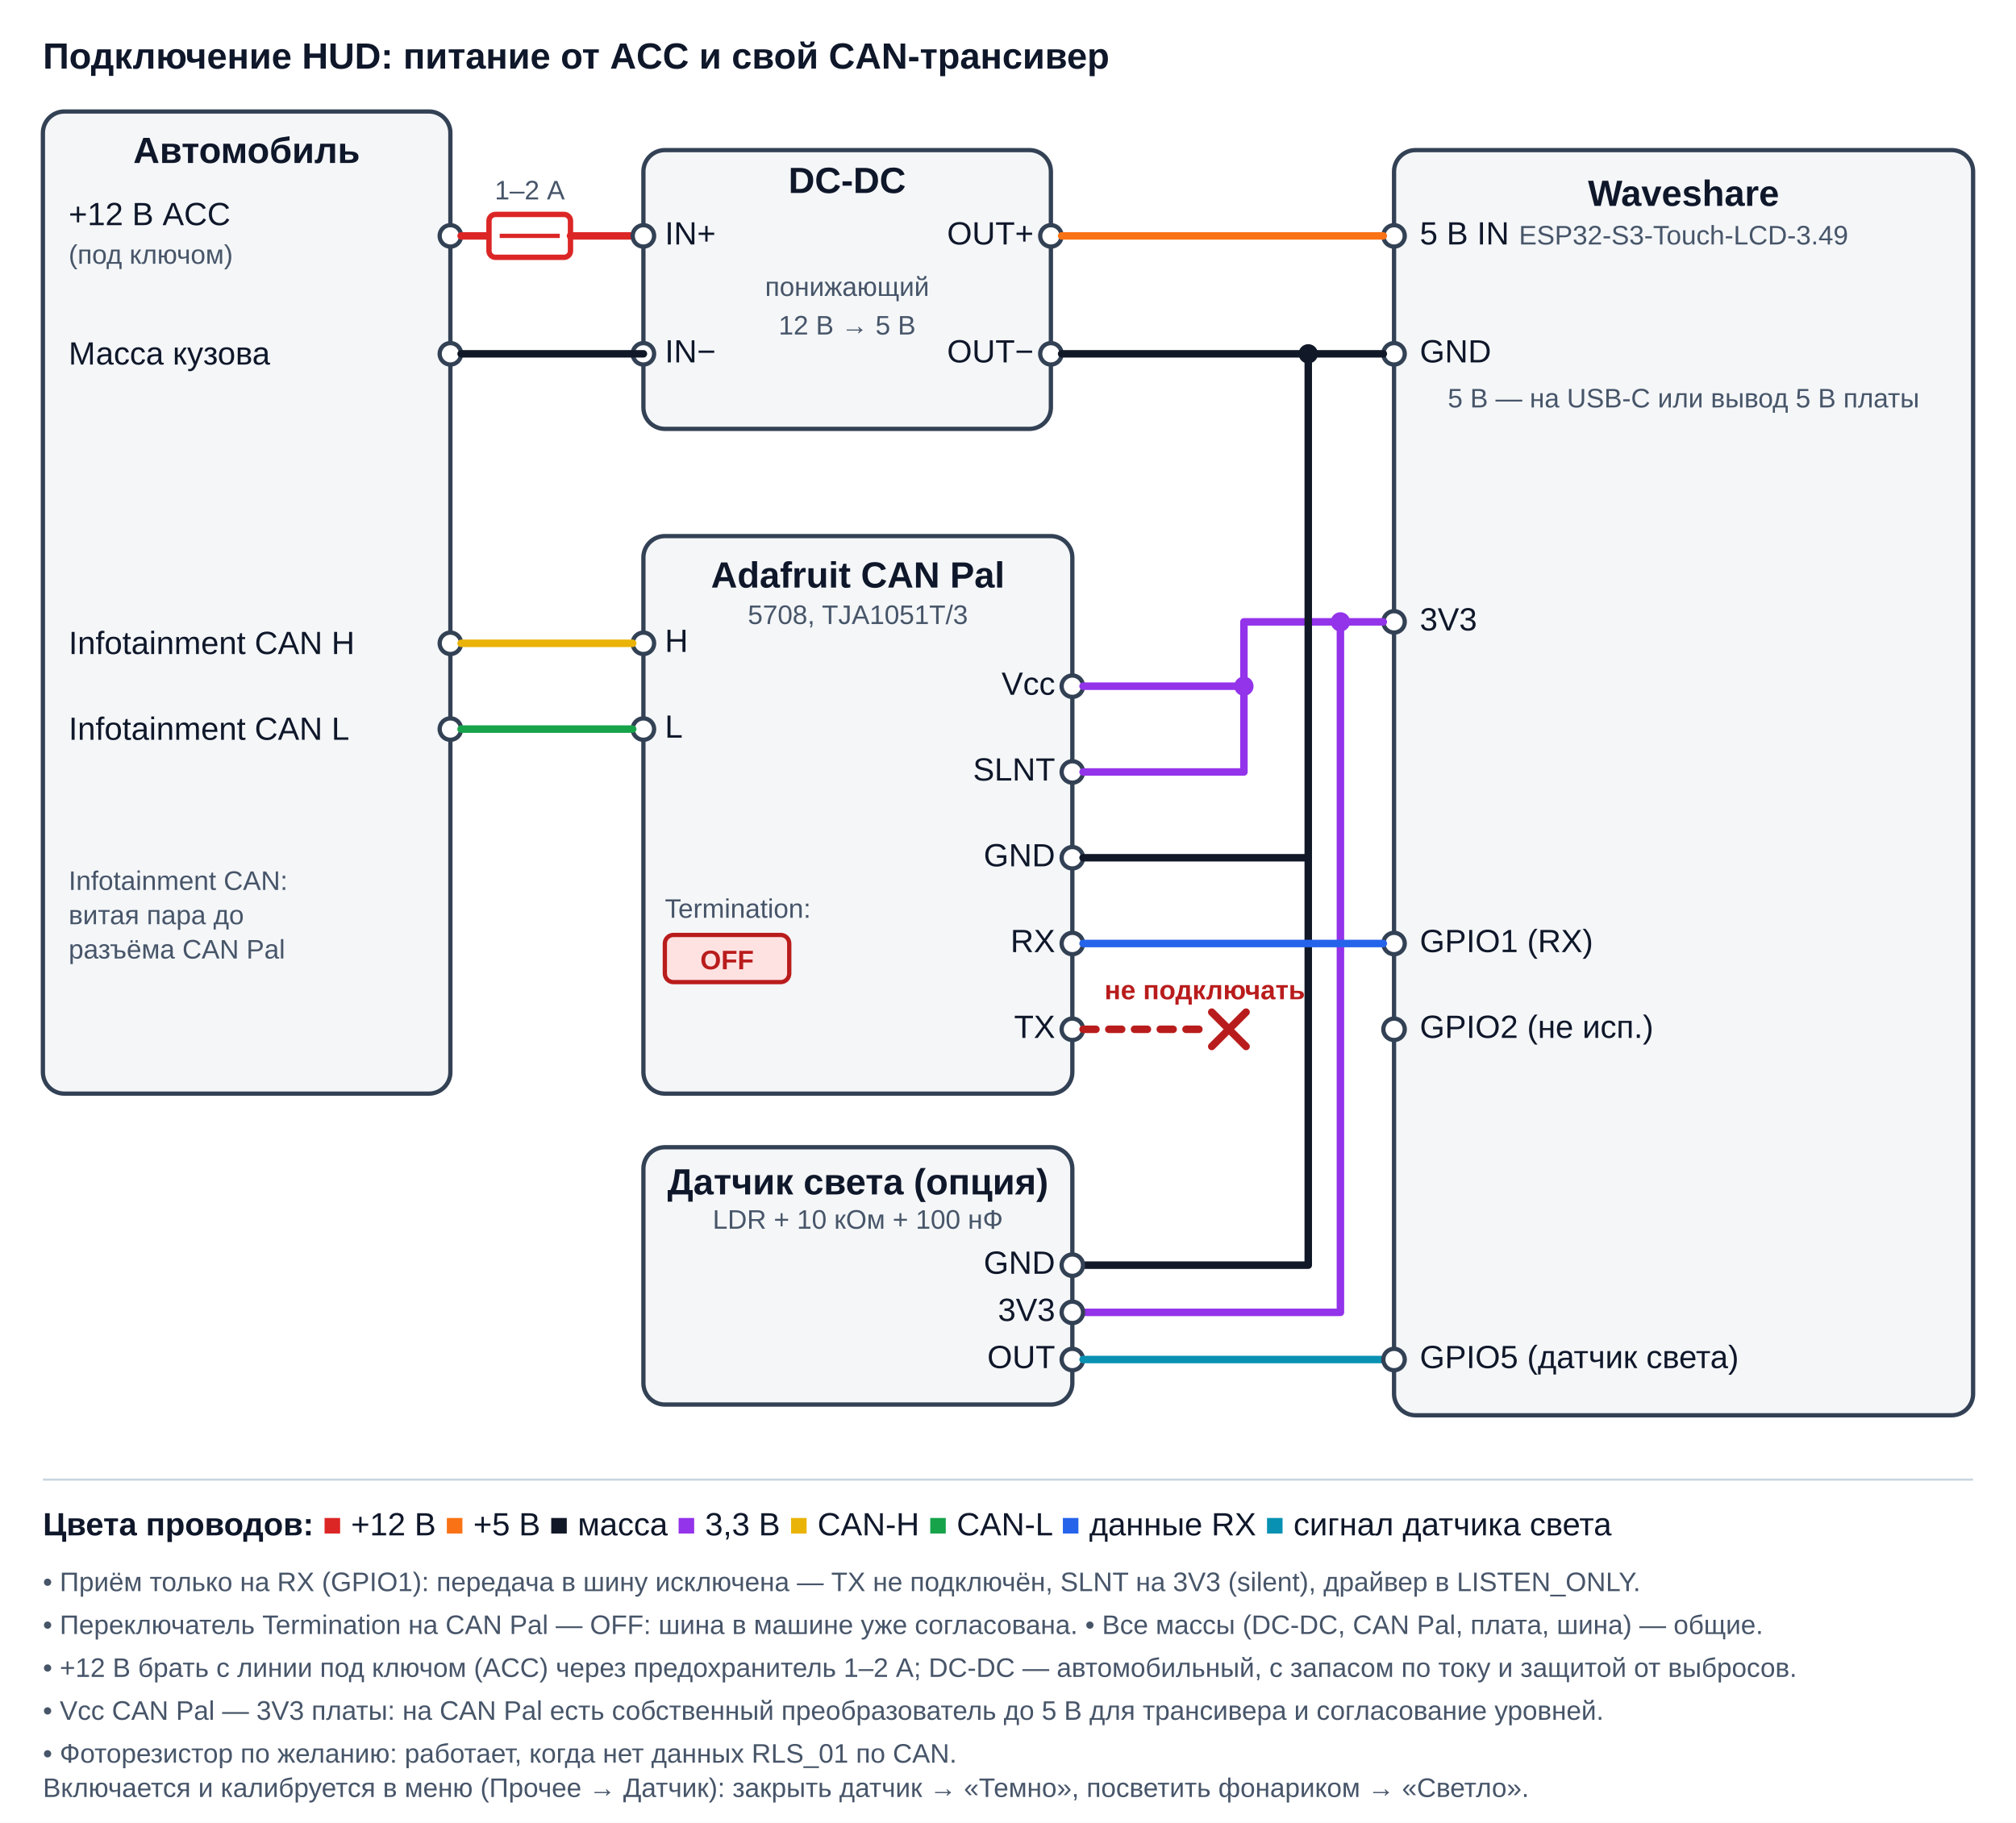
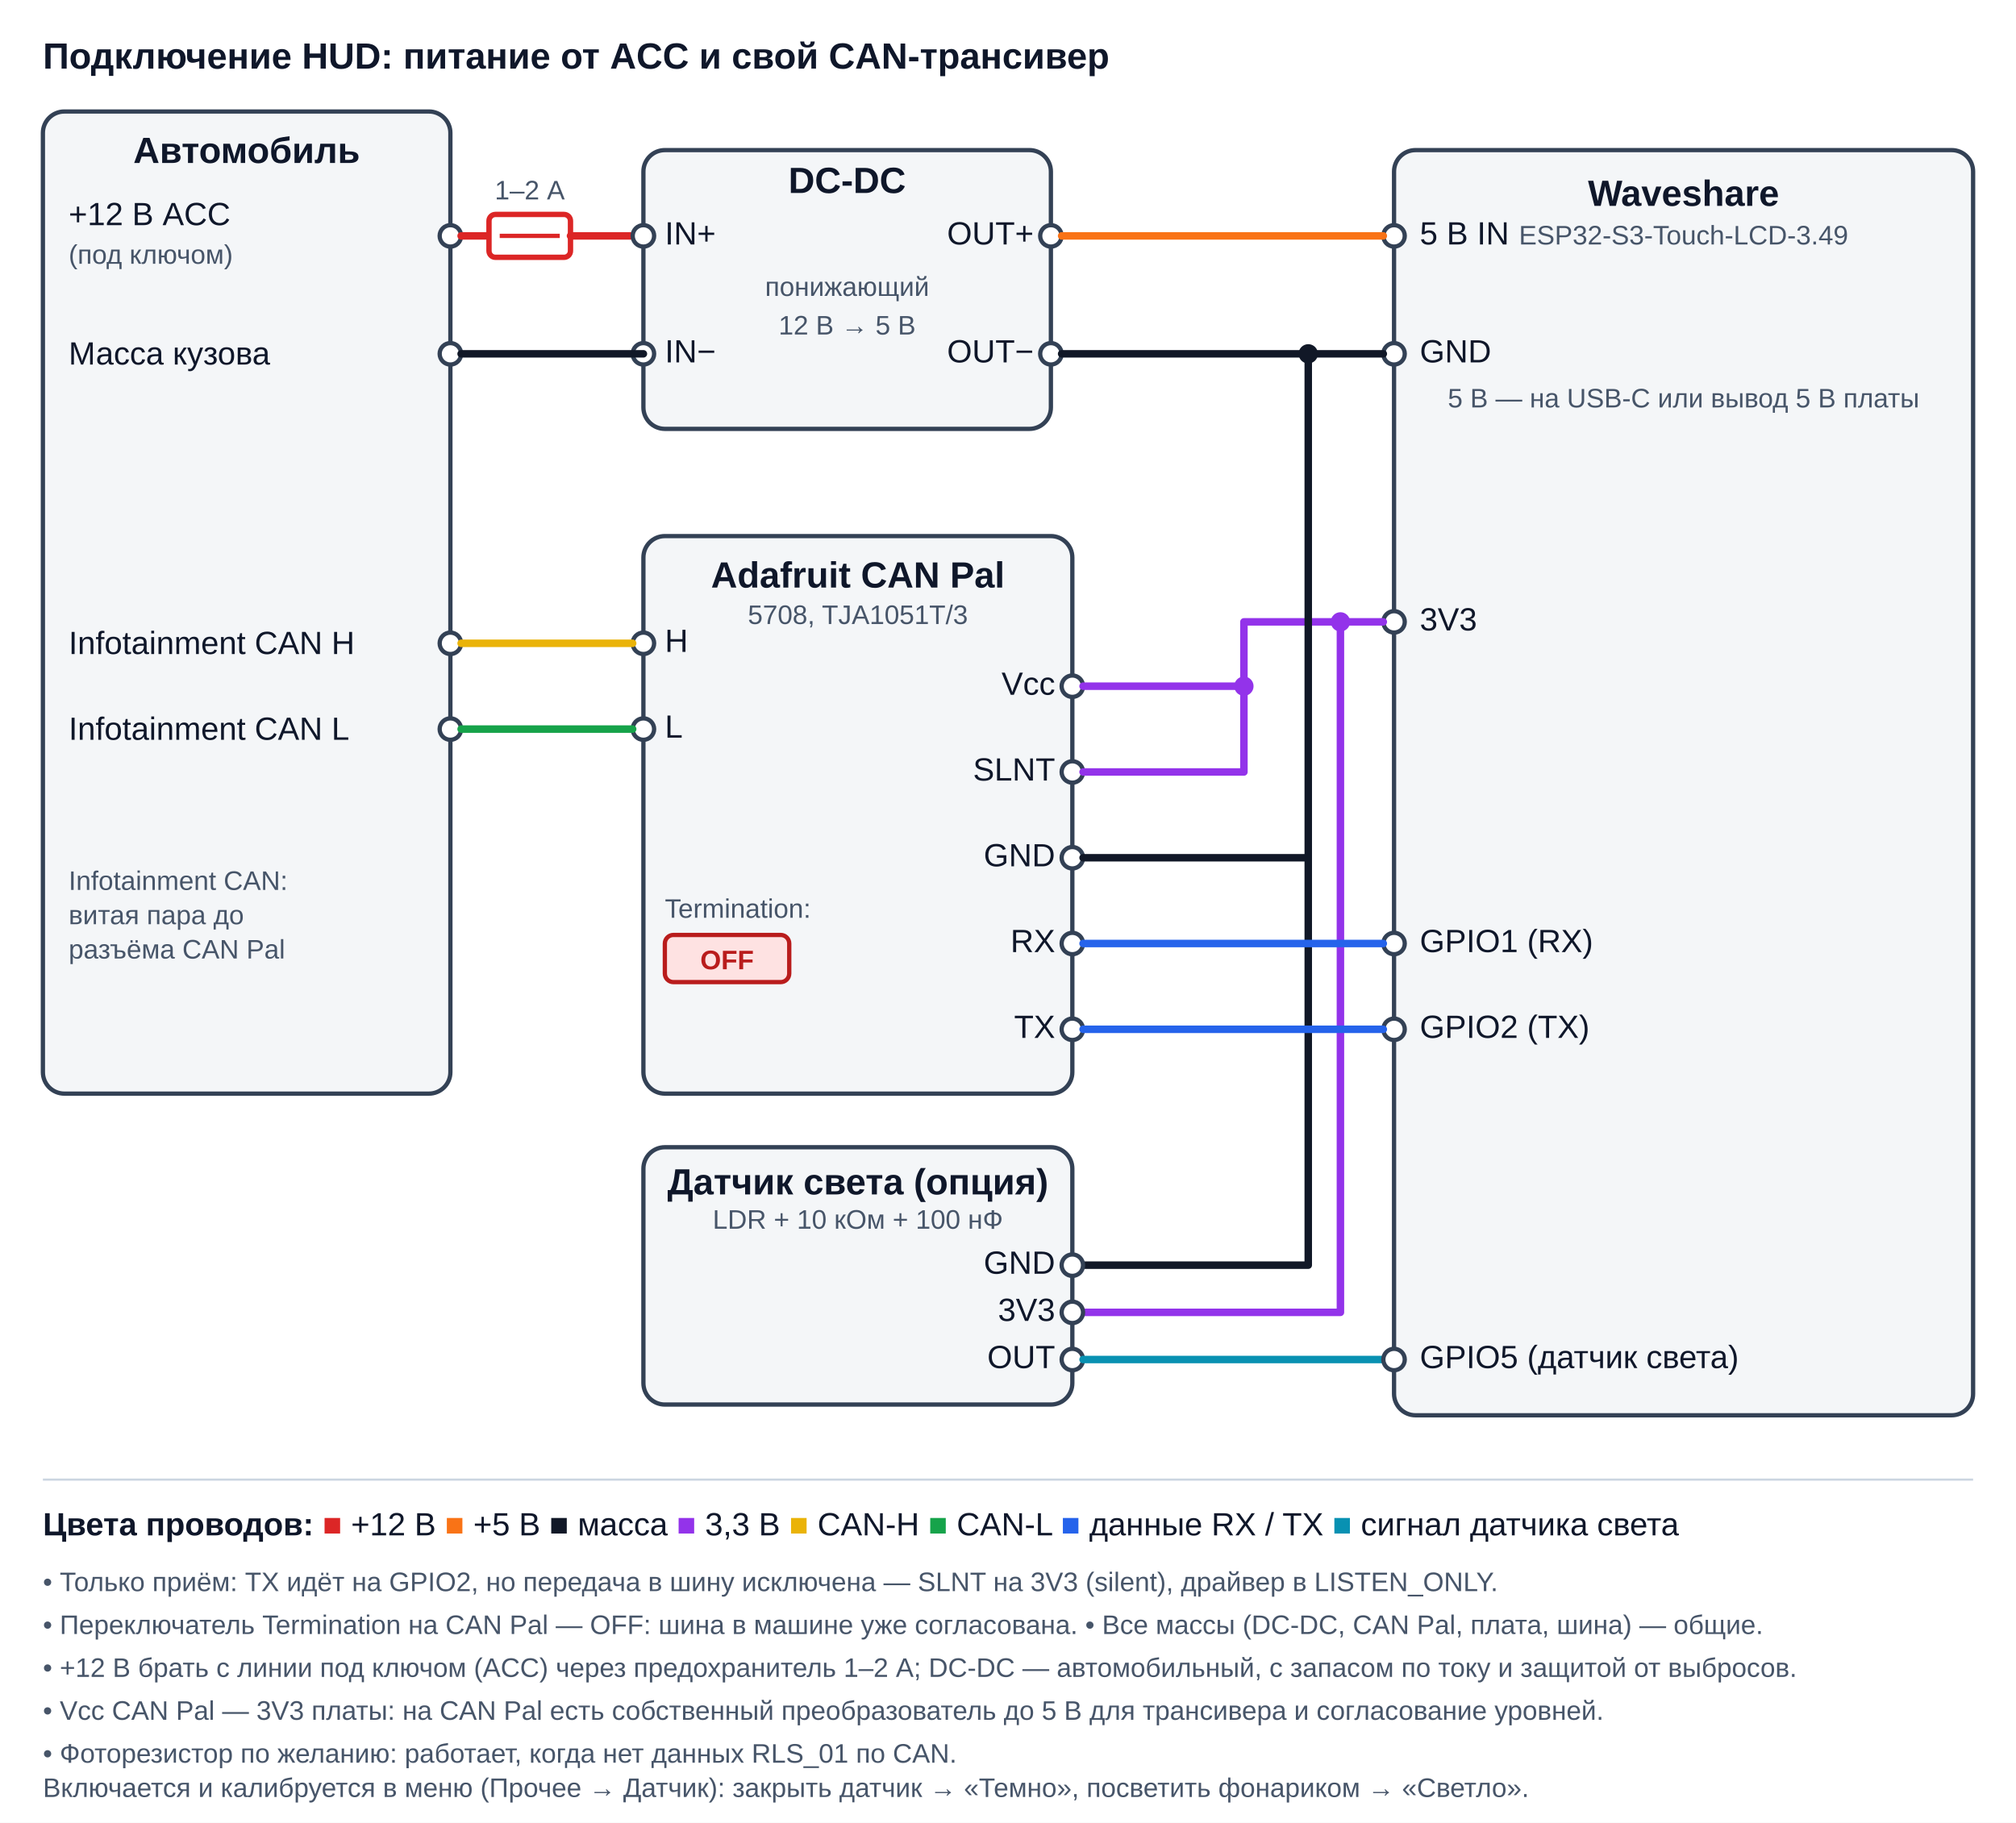
<svg xmlns="http://www.w3.org/2000/svg" viewBox="0 0 940 850" width="940" height="850" font-family="Arial, Helvetica, sans-serif">
  <rect width="940" height="850" fill="#ffffff" />
  <defs>
    <style>
      .box{fill:#f4f6f8;stroke:#334155;stroke-width:2;rx:10}
      .t{font-size:15px;fill:#0f172a}
      .h{font-size:17px;font-weight:bold;fill:#0f172a}
      .s{font-size:12.5px;fill:#475569}
      .w{fill:none;stroke-width:3.5;stroke-linecap:round;stroke-linejoin:round}
      .pin{fill:#ffffff;stroke:#334155;stroke-width:2}
      .nc{font-size:12.5px;fill:#b91c1c;font-weight:bold}
    </style>
  </defs>
  <text x="20" y="32" class="h" font-size="20">Подключение HUD: питание от ACC и свой CAN-трансивер</text>
  <rect x="20" y="52" width="190" height="458" rx="10" class="box" />
  <text x="115" y="76" class="h" text-anchor="middle">Автомобиль</text>
  <text x="32" y="105" class="t">+12 В ACC</text>
  <text x="32" y="123" class="s">(под ключом)</text>
  <text x="32" y="165" class="t" dy="5">Масса кузова</text>
  <text x="32" y="300" class="t" dy="5">Infotainment CAN H</text>
  <text x="32" y="340" class="t" dy="5">Infotainment CAN L</text>
  <text x="32" y="415" class="s">Infotainment CAN:</text>
  <text x="32" y="431" class="s">витая пара до</text>
  <text x="32" y="447" class="s">разъёма CAN Pal</text>
  <circle cx="210" cy="110" r="5" class="pin" />
  <circle cx="210" cy="165" r="5" class="pin" />
  <circle cx="210" cy="300" r="5" class="pin" />
  <circle cx="210" cy="340" r="5" class="pin" />
  <path class="w" stroke="#dc2626" d="M215 110 H228" />
  <rect x="228" y="100" width="38" height="20" rx="3" fill="#fff" stroke="#dc2626" stroke-width="2.5" />
  <path d="M233 110 H261" stroke="#dc2626" stroke-width="2" />
  <path class="w" stroke="#dc2626" d="M266 110 H300" />
  <text x="247" y="93" class="s" text-anchor="middle">1–2 А</text>
  <rect x="300" y="70" width="190" height="130" rx="10" class="box" />
  <text x="395" y="90" class="h" text-anchor="middle">DC-DC</text>
  <text x="395" y="138" class="s" text-anchor="middle">понижающий</text>
  <text x="395" y="156" class="s" text-anchor="middle">12 В → 5 В</text>
  <text x="310" y="110" class="t" dy="4">IN+</text>
  <text x="310" y="165" class="t" dy="4">IN−</text>
  <text x="482" y="110" class="t" dy="4" text-anchor="end">OUT+</text>
  <text x="482" y="165" class="t" dy="4" text-anchor="end">OUT−</text>
  <circle cx="300" cy="110" r="5" class="pin" />
  <circle cx="300" cy="165" r="5" class="pin" />
  <circle cx="490" cy="110" r="5" class="pin" />
  <circle cx="490" cy="165" r="5" class="pin" />
  <path class="w" stroke="#111827" d="M215 165 H300" />
  <rect x="650" y="70" width="270" height="590" rx="10" class="box" />
  <text x="785" y="96" class="h" text-anchor="middle">Waveshare</text>
  <text x="785" y="114" class="s" text-anchor="middle">ESP32-S3-Touch-LCD-3.49</text>
  <text x="662" y="110" class="t" dy="4">5 В IN</text>
  <text x="662" y="165" class="t" dy="4">GND</text>
  <text x="662" y="290" class="t" dy="4">3V3</text>
  <text x="662" y="440" class="t" dy="4">GPIO1 (RX)</text>
-   <text x="662" y="480" class="t" dy="4">GPIO2 (не исп.)</text>
+   <text x="662" y="480" class="t" dy="4">GPIO2 (TX)</text>
  <text x="785" y="190" class="s" text-anchor="middle">5 В — на USB-C или вывод 5 В платы</text>
  <circle cx="650" cy="110" r="5" class="pin" />
  <circle cx="650" cy="165" r="5" class="pin" />
  <circle cx="650" cy="290" r="5" class="pin" />
  <circle cx="650" cy="440" r="5" class="pin" />
  <circle cx="650" cy="480" r="5" class="pin" />
  <path class="w" stroke="#f97316" d="M495 110 H645" />
  <path class="w" stroke="#111827" d="M495 165 H645" />
  <rect x="300" y="250" width="200" height="260" rx="10" class="box" />
  <text x="400" y="274" class="h" text-anchor="middle">Adafruit CAN Pal</text>
  <text x="400" y="291" class="s" text-anchor="middle">5708, TJA1051T/3</text>
  <text x="310" y="300" class="t" dy="4">H</text>
  <text x="310" y="340" class="t" dy="4">L</text>
  <text x="492" y="320" class="t" dy="4" text-anchor="end">Vcc</text>
  <text x="492" y="360" class="t" dy="4" text-anchor="end">SLNT</text>
  <text x="492" y="400" class="t" dy="4" text-anchor="end">GND</text>
  <text x="492" y="440" class="t" dy="4" text-anchor="end">RX</text>
  <text x="492" y="480" class="t" dy="4" text-anchor="end">TX</text>
  <text x="310" y="428" class="s">Termination:</text>
  <rect x="310" y="436" width="58" height="22" rx="4" fill="#fee2e2" stroke="#b91c1c" stroke-width="2" />
  <text x="339" y="452" class="nc" text-anchor="middle">OFF</text>
  <circle cx="300" cy="300" r="5" class="pin" />
  <circle cx="300" cy="340" r="5" class="pin" />
  <circle cx="500" cy="320" r="5" class="pin" />
  <circle cx="500" cy="360" r="5" class="pin" />
  <circle cx="500" cy="400" r="5" class="pin" />
  <circle cx="500" cy="440" r="5" class="pin" />
  <circle cx="500" cy="480" r="5" class="pin" />
  <path class="w" stroke="#eab308" d="M215 300 H295" />
  <path class="w" stroke="#16a34a" d="M215 340 H295" />
  <path class="w" stroke="#9333ea" d="M505 320 H580 V290 H645" />
  <path class="w" stroke="#9333ea" d="M505 360 H580 V320" />
  <circle cx="580" cy="320" r="4.5" fill="#9333ea" />
  <path class="w" stroke="#9333ea" d="M625 290 V612 H505" />
  <circle cx="625" cy="290" r="4.5" fill="#9333ea" />
  <path class="w" stroke="#111827" d="M505 400 H610 V165 M610 400 V590 H505" />
  <circle cx="610" cy="165" r="4.5" fill="#111827" />
  <path class="w" stroke="#2563eb" d="M505 440 H645" />
-   <path class="w" stroke="#b91c1c" stroke-dasharray="6 6" d="M505 480 H560" />
-   <path stroke="#b91c1c" stroke-width="3.5" stroke-linecap="round" d="M565 472 L581 488 M581 472 L565 488" />
-   <text x="515" y="466" class="nc">не подключать</text>
+   <path class="w" stroke="#2563eb" d="M505 480 H645" />
  <rect x="300" y="535" width="200" height="120" rx="10" class="box" />
  <text x="400" y="557" class="h" text-anchor="middle" font-size="15">Датчик света (опция)</text>
  <text x="400" y="573" class="s" text-anchor="middle">LDR + 10 кОм + 100 нФ</text>
  <text x="492" y="590" class="t" dy="4" text-anchor="end">GND</text>
  <text x="492" y="612" class="t" dy="4" text-anchor="end">3V3</text>
  <text x="492" y="634" class="t" dy="4" text-anchor="end">OUT</text>
  <circle cx="500" cy="590" r="5" class="pin" />
  <circle cx="500" cy="612" r="5" class="pin" />
  <circle cx="500" cy="634" r="5" class="pin" />
  <path class="w" stroke="#0891b2" d="M505 634 H645" />
  <text x="662" y="634" class="t" dy="4">GPIO5 (датчик света)</text>
  <circle cx="650" cy="634" r="5" class="pin" />
  <g transform="translate(0,150)">
    <line x1="20" y1="540" x2="920" y2="540" stroke="#cbd5e1" />
    <text x="20" y="566" class="t">
      <tspan font-weight="bold">Цвета проводов:</tspan>
-       <tspan fill="#dc2626">■</tspan> +12 В   <tspan fill="#f97316">■</tspan> +5 В   <tspan fill="#111827">■</tspan> масса   <tspan fill="#9333ea">■</tspan> 3,3 В   <tspan fill="#eab308">■</tspan> CAN-H   <tspan fill="#16a34a">■</tspan> CAN-L   <tspan fill="#2563eb">■</tspan> данные RX   <tspan fill="#0891b2">■</tspan> сигнал датчика света</text>
-     <text x="20" y="592" class="s">• Приём только на RX (GPIO1): передача в шину исключена — TX не подключён, SLNT на 3V3 (silent), драйвер в LISTEN_ONLY.</text>
+       <tspan fill="#dc2626">■</tspan> +12 В   <tspan fill="#f97316">■</tspan> +5 В   <tspan fill="#111827">■</tspan> масса   <tspan fill="#9333ea">■</tspan> 3,3 В   <tspan fill="#eab308">■</tspan> CAN-H   <tspan fill="#16a34a">■</tspan> CAN-L   <tspan fill="#2563eb">■</tspan> данные RX / TX   <tspan fill="#0891b2">■</tspan> сигнал датчика света</text>
+     <text x="20" y="592" class="s">• Только приём: TX идёт на GPIO2, но передача в шину исключена — SLNT на 3V3 (silent), драйвер в LISTEN_ONLY.</text>
    <text x="20" y="612" class="s">• Переключатель Termination на CAN Pal — OFF: шина в машине уже согласована.  • Все массы (DC-DC, CAN Pal, плата, шина) — общие.</text>
    <text x="20" y="632" class="s">• +12 В брать с линии под ключом (ACC) через предохранитель 1–2 А; DC-DC — автомобильный, с запасом по току и защитой от выбросов.</text>
    <text x="20" y="652" class="s">• Vcc CAN Pal — 3V3 платы: на CAN Pal есть собственный преобразователь до 5 В для трансивера и согласование уровней.</text>
    <text x="20" y="672" class="s">• Фоторезистор по желанию: работает, когда нет данных RLS_01 по CAN.</text>
    <text x="20" y="688" class="s">  Включается и калибруется в меню (Прочее → Датчик): закрыть датчик → «Темно», посветить фонариком → «Светло».</text>
  </g>
</svg>
